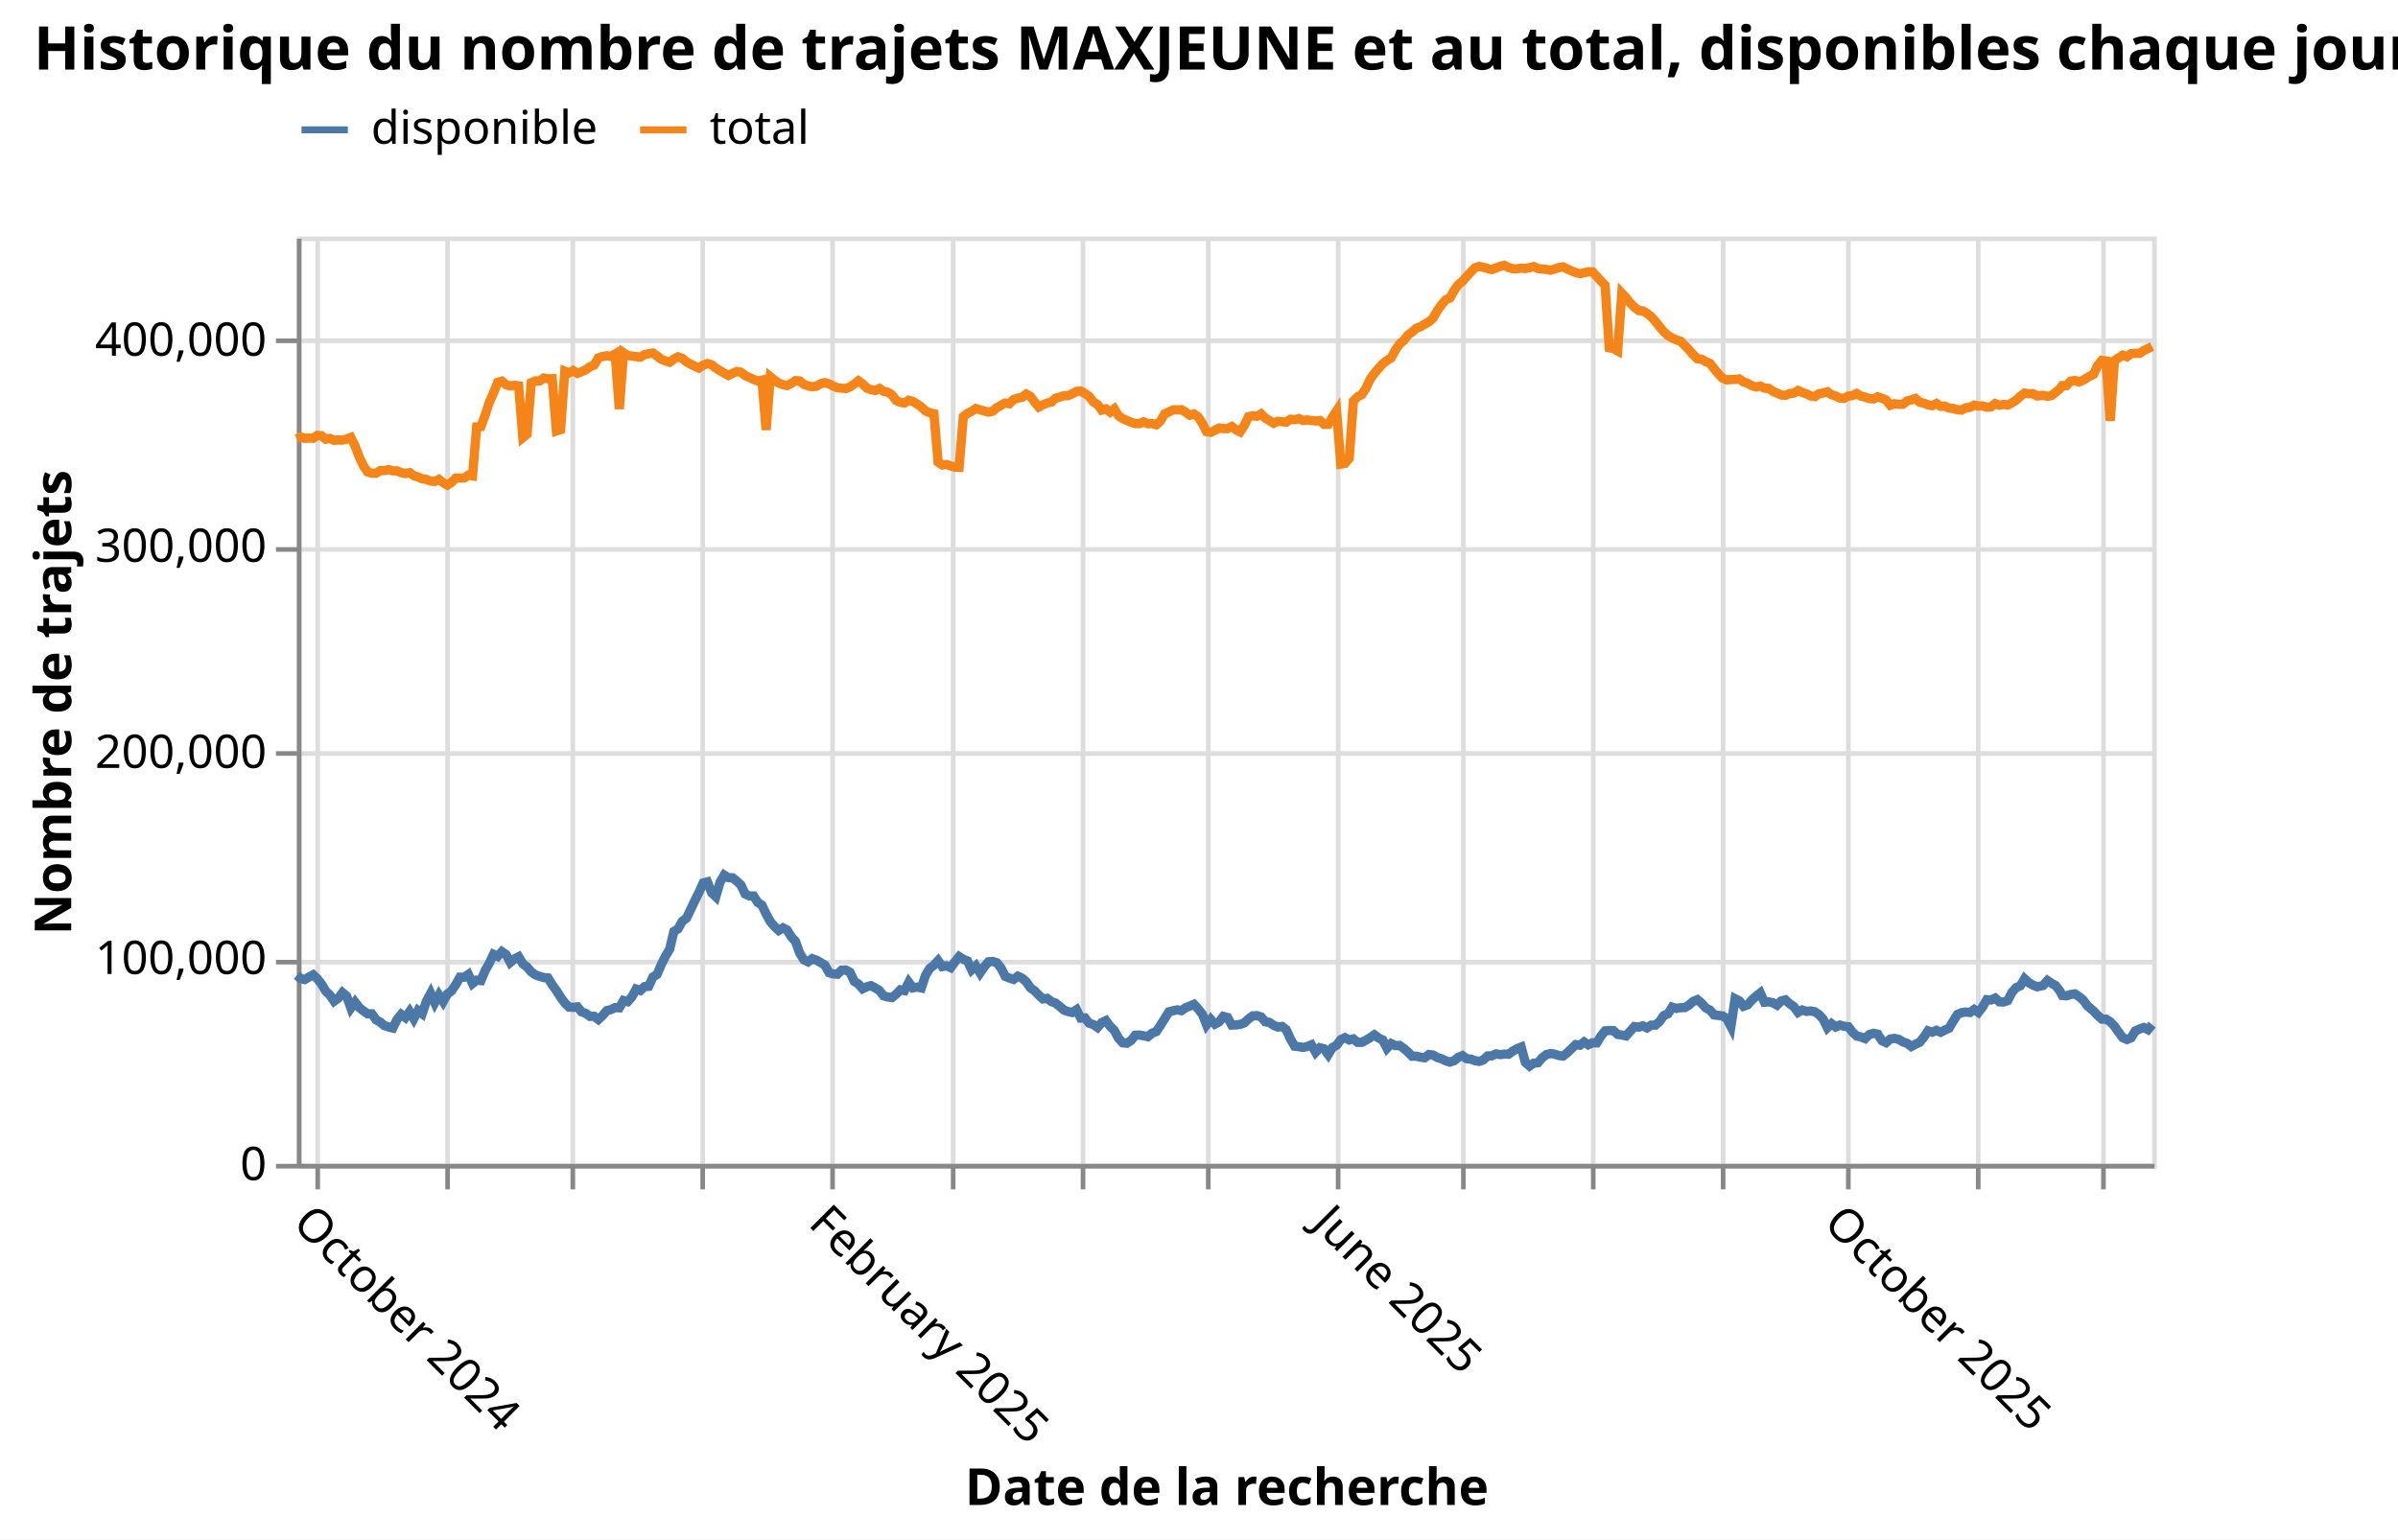
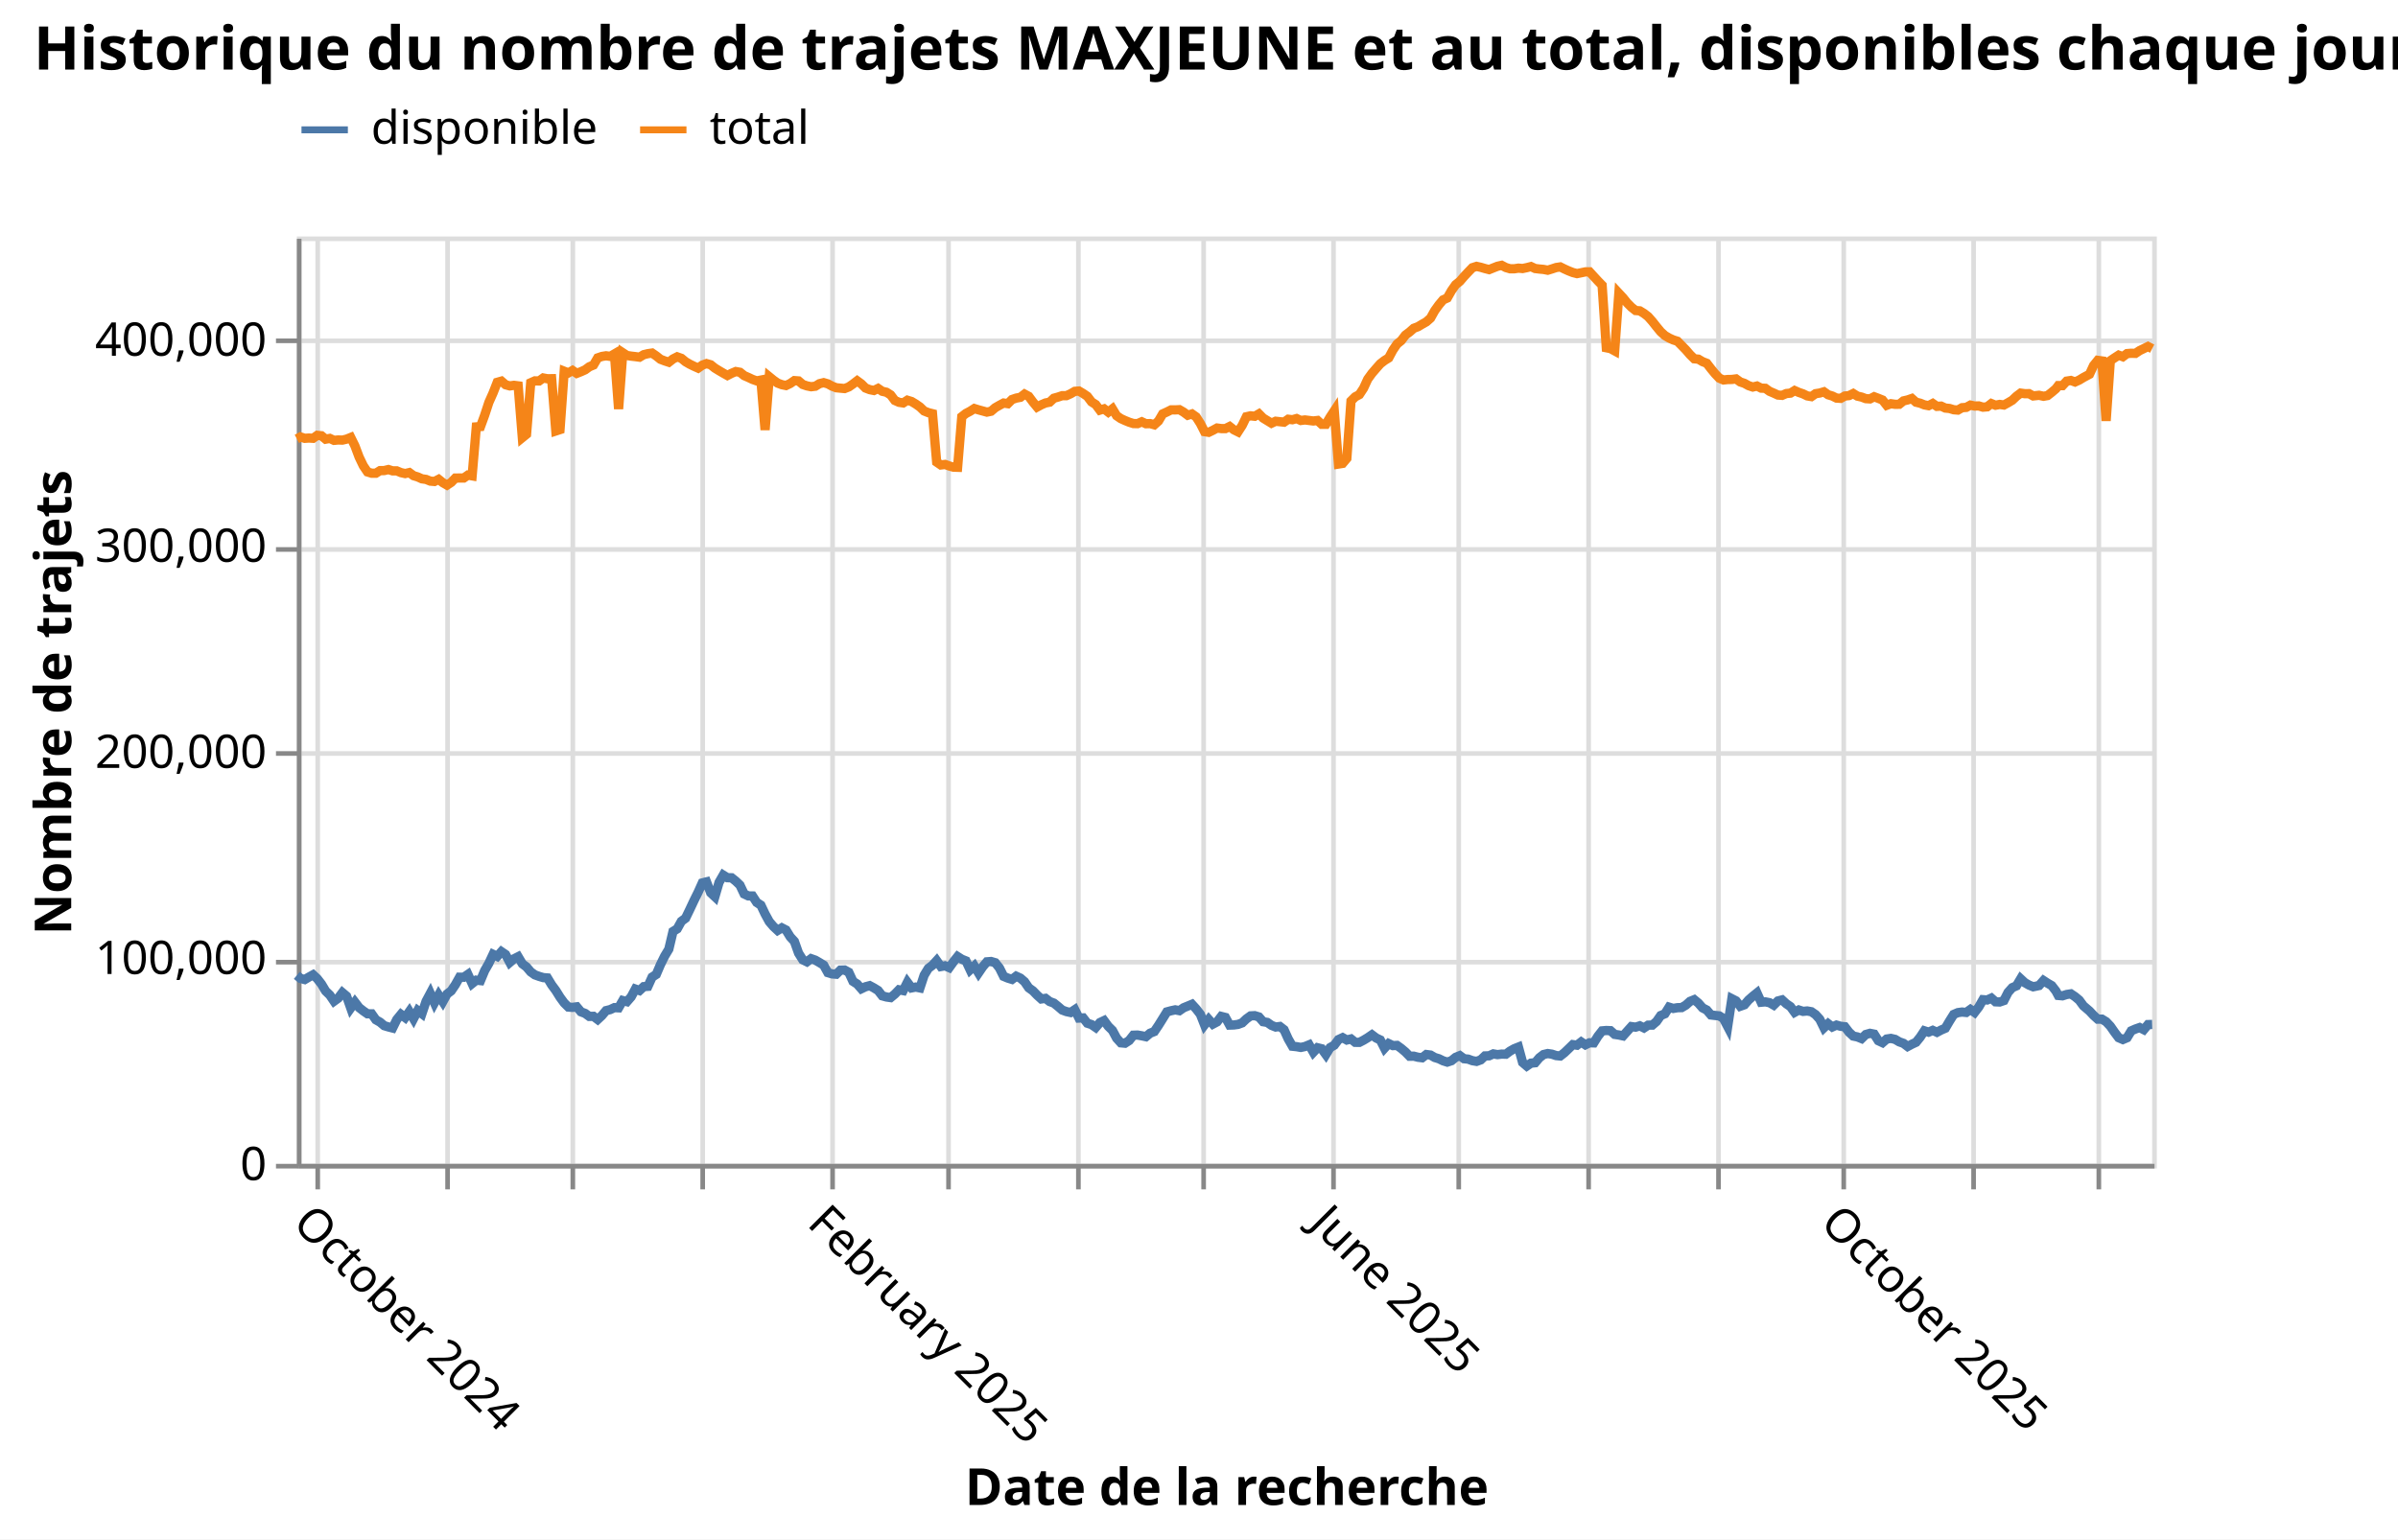
<svg xmlns="http://www.w3.org/2000/svg" version="1.1" class="marks" width="517" height="332" viewBox="0 0 517 332">
  <rect width="517" height="332" fill="white" />
  <g fill="none" stroke-miterlimit="10" transform="translate(64,51)">
    <g class="mark-group role-frame root" role="graphics-object" aria-roledescription="group mark container">
      <g transform="translate(0,0)">
        <path class="background" aria-hidden="true" d="M0.5,0.5h400v200h-400Z" stroke="#ddd" />
        <g>
          <g class="mark-group role-axis" aria-hidden="true">
            <g transform="translate(0.5,200.5)">
              <path class="background" aria-hidden="true" d="M0,0h0v0h0Z" pointer-events="none" />
              <g>
                <g class="mark-rule role-axis-grid" pointer-events="none">
                  <line transform="translate(4,-200)" x2="0" y2="200" stroke="#ddd" stroke-width="1" opacity="1" />
                  <line transform="translate(32,-200)" x2="0" y2="200" stroke="#ddd" stroke-width="1" opacity="1" />
                  <line transform="translate(59,-200)" x2="0" y2="200" stroke="#ddd" stroke-width="1" opacity="1" />
                  <line transform="translate(87,-200)" x2="0" y2="200" stroke="#ddd" stroke-width="1" opacity="1" />
                  <line transform="translate(115,-200)" x2="0" y2="200" stroke="#ddd" stroke-width="1" opacity="1" />
-                   <line transform="translate(141,-200)" x2="0" y2="200" stroke="#ddd" stroke-width="1" opacity="1" />
-                   <line transform="translate(169,-200)" x2="0" y2="200" stroke="#ddd" stroke-width="1" opacity="1" />
-                   <line transform="translate(196,-200)" x2="0" y2="200" stroke="#ddd" stroke-width="1" opacity="1" />
-                   <line transform="translate(224,-200)" x2="0" y2="200" stroke="#ddd" stroke-width="1" opacity="1" />
-                   <line transform="translate(251,-200)" x2="0" y2="200" stroke="#ddd" stroke-width="1" opacity="1" />
-                   <line transform="translate(279,-200)" x2="0" y2="200" stroke="#ddd" stroke-width="1" opacity="1" />
-                   <line transform="translate(307,-200)" x2="0" y2="200" stroke="#ddd" stroke-width="1" opacity="1" />
-                   <line transform="translate(334,-200)" x2="0" y2="200" stroke="#ddd" stroke-width="1" opacity="1" />
-                   <line transform="translate(362,-200)" x2="0" y2="200" stroke="#ddd" stroke-width="1" opacity="1" />
-                   <line transform="translate(389,-200)" x2="0" y2="200" stroke="#ddd" stroke-width="1" opacity="1" />
+                   <line transform="translate(140,-200)" x2="0" y2="200" stroke="#ddd" stroke-width="1" opacity="1" />
+                   <line transform="translate(168,-200)" x2="0" y2="200" stroke="#ddd" stroke-width="1" opacity="1" />
+                   <line transform="translate(195,-200)" x2="0" y2="200" stroke="#ddd" stroke-width="1" opacity="1" />
+                   <line transform="translate(223,-200)" x2="0" y2="200" stroke="#ddd" stroke-width="1" opacity="1" />
+                   <line transform="translate(250,-200)" x2="0" y2="200" stroke="#ddd" stroke-width="1" opacity="1" />
+                   <line transform="translate(278,-200)" x2="0" y2="200" stroke="#ddd" stroke-width="1" opacity="1" />
+                   <line transform="translate(306,-200)" x2="0" y2="200" stroke="#ddd" stroke-width="1" opacity="1" />
+                   <line transform="translate(333,-200)" x2="0" y2="200" stroke="#ddd" stroke-width="1" opacity="1" />
+                   <line transform="translate(361,-200)" x2="0" y2="200" stroke="#ddd" stroke-width="1" opacity="1" />
+                   <line transform="translate(388,-200)" x2="0" y2="200" stroke="#ddd" stroke-width="1" opacity="1" />
                </g>
              </g>
              <path class="foreground" aria-hidden="true" d="" pointer-events="none" display="none" />
            </g>
          </g>
          <g class="mark-group role-axis" aria-hidden="true">
            <g transform="translate(0.5,0.5)">
              <path class="background" aria-hidden="true" d="M0,0h0v0h0Z" pointer-events="none" />
              <g>
                <g class="mark-rule role-axis-grid" pointer-events="none">
                  <line transform="translate(0,200)" x2="400" y2="0" stroke="#ddd" stroke-width="1" opacity="1" />
                  <line transform="translate(0,156)" x2="400" y2="0" stroke="#ddd" stroke-width="1" opacity="1" />
                  <line transform="translate(0,111)" x2="400" y2="0" stroke="#ddd" stroke-width="1" opacity="1" />
                  <line transform="translate(0,67)" x2="400" y2="0" stroke="#ddd" stroke-width="1" opacity="1" />
                  <line transform="translate(0,22)" x2="400" y2="0" stroke="#ddd" stroke-width="1" opacity="1" />
                </g>
              </g>
              <path class="foreground" aria-hidden="true" d="" pointer-events="none" display="none" />
            </g>
          </g>
          <g class="mark-group role-axis" role="graphics-symbol" aria-roledescription="axis" aria-label="X-axis titled 'Date de la recherche' for a time scale with values from September 2024 to December 2025">
            <g transform="translate(0.5,200.5)">
              <path class="background" aria-hidden="true" d="M0,0h0v0h0Z" pointer-events="none" />
              <g>
                <g class="mark-rule role-axis-tick" pointer-events="none">
                  <line transform="translate(4,0)" x2="0" y2="5" stroke="#888" stroke-width="1" opacity="1" />
                  <line transform="translate(32,0)" x2="0" y2="5" stroke="#888" stroke-width="1" opacity="1" />
                  <line transform="translate(59,0)" x2="0" y2="5" stroke="#888" stroke-width="1" opacity="1" />
                  <line transform="translate(87,0)" x2="0" y2="5" stroke="#888" stroke-width="1" opacity="1" />
                  <line transform="translate(115,0)" x2="0" y2="5" stroke="#888" stroke-width="1" opacity="1" />
-                   <line transform="translate(141,0)" x2="0" y2="5" stroke="#888" stroke-width="1" opacity="1" />
-                   <line transform="translate(169,0)" x2="0" y2="5" stroke="#888" stroke-width="1" opacity="1" />
-                   <line transform="translate(196,0)" x2="0" y2="5" stroke="#888" stroke-width="1" opacity="1" />
-                   <line transform="translate(224,0)" x2="0" y2="5" stroke="#888" stroke-width="1" opacity="1" />
-                   <line transform="translate(251,0)" x2="0" y2="5" stroke="#888" stroke-width="1" opacity="1" />
-                   <line transform="translate(279,0)" x2="0" y2="5" stroke="#888" stroke-width="1" opacity="1" />
-                   <line transform="translate(307,0)" x2="0" y2="5" stroke="#888" stroke-width="1" opacity="1" />
-                   <line transform="translate(334,0)" x2="0" y2="5" stroke="#888" stroke-width="1" opacity="1" />
-                   <line transform="translate(362,0)" x2="0" y2="5" stroke="#888" stroke-width="1" opacity="1" />
-                   <line transform="translate(389,0)" x2="0" y2="5" stroke="#888" stroke-width="1" opacity="1" />
+                   <line transform="translate(140,0)" x2="0" y2="5" stroke="#888" stroke-width="1" opacity="1" />
+                   <line transform="translate(168,0)" x2="0" y2="5" stroke="#888" stroke-width="1" opacity="1" />
+                   <line transform="translate(195,0)" x2="0" y2="5" stroke="#888" stroke-width="1" opacity="1" />
+                   <line transform="translate(223,0)" x2="0" y2="5" stroke="#888" stroke-width="1" opacity="1" />
+                   <line transform="translate(250,0)" x2="0" y2="5" stroke="#888" stroke-width="1" opacity="1" />
+                   <line transform="translate(278,0)" x2="0" y2="5" stroke="#888" stroke-width="1" opacity="1" />
+                   <line transform="translate(306,0)" x2="0" y2="5" stroke="#888" stroke-width="1" opacity="1" />
+                   <line transform="translate(333,0)" x2="0" y2="5" stroke="#888" stroke-width="1" opacity="1" />
+                   <line transform="translate(361,0)" x2="0" y2="5" stroke="#888" stroke-width="1" opacity="1" />
+                   <line transform="translate(388,0)" x2="0" y2="5" stroke="#888" stroke-width="1" opacity="1" />
                </g>
                <g class="mark-text role-axis-label" pointer-events="none">
-                   <text text-anchor="start" transform="translate(3.950018,7) rotate(45) translate(0,8)" font-family="sans-serif" font-size="10px" fill="#000" opacity="1">October 2024</text>
-                   <text text-anchor="start" transform="translate(31.98478,7) rotate(45) translate(0,8)" font-family="sans-serif" font-size="10px" fill="#000" opacity="0">November 2024</text>
-                   <text text-anchor="start" transform="translate(59.11519,7) rotate(45) translate(0,8)" font-family="sans-serif" font-size="10px" fill="#000" opacity="0">December 2024</text>
-                   <text text-anchor="start" transform="translate(87.14995,7) rotate(45) translate(0,8)" font-family="sans-serif" font-size="10px" fill="#000" opacity="0">January 2025</text>
-                   <text text-anchor="start" transform="translate(115.1847,7) rotate(45) translate(0,8)" font-family="sans-serif" font-size="10px" fill="#000" opacity="1">February 2025</text>
-                   <text text-anchor="start" transform="translate(140.5064,7) rotate(45) translate(0,8)" font-family="sans-serif" font-size="10px" fill="#000" opacity="0">March 2025</text>
-                   <text text-anchor="start" transform="translate(168.5412,7) rotate(45) translate(0,8)" font-family="sans-serif" font-size="10px" fill="#000" opacity="0">April 2025</text>
-                   <text text-anchor="start" transform="translate(195.6716,7) rotate(45) translate(0,8)" font-family="sans-serif" font-size="10px" fill="#000" opacity="0">May 2025</text>
-                   <text text-anchor="start" transform="translate(223.7064,7) rotate(45) translate(0,8)" font-family="sans-serif" font-size="10px" fill="#000" opacity="1">June 2025</text>
-                   <text text-anchor="start" transform="translate(250.8368,7) rotate(45) translate(0,8)" font-family="sans-serif" font-size="10px" fill="#000" opacity="0">July 2025</text>
-                   <text text-anchor="start" transform="translate(278.8715,7) rotate(45) translate(0,8)" font-family="sans-serif" font-size="10px" fill="#000" opacity="0">August 2025</text>
-                   <text text-anchor="start" transform="translate(306.9063,7) rotate(45) translate(0,8)" font-family="sans-serif" font-size="10px" fill="#000" opacity="0">September 2025</text>
-                   <text text-anchor="start" transform="translate(334.0367,7) rotate(45) translate(0,8)" font-family="sans-serif" font-size="10px" fill="#000" opacity="1">October 2025</text>
-                   <text text-anchor="start" transform="translate(362.0714,7) rotate(45) translate(0,8)" font-family="sans-serif" font-size="10px" fill="#000" opacity="0">November 2025</text>
-                   <text text-anchor="start" transform="translate(389.2019,7) rotate(45) translate(0,8)" font-family="sans-serif" font-size="10px" fill="#000" opacity="0">December 2025</text>
+                   <text text-anchor="start" transform="translate(3.941118,7) rotate(45) translate(0,8)" font-family="sans-serif" font-size="10px" fill="#000" opacity="1">October 2024</text>
+                   <text text-anchor="start" transform="translate(31.91271,7) rotate(45) translate(0,8)" font-family="sans-serif" font-size="10px" fill="#000" opacity="0">November 2024</text>
+                   <text text-anchor="start" transform="translate(58.98199,7) rotate(45) translate(0,8)" font-family="sans-serif" font-size="10px" fill="#000" opacity="0">December 2024</text>
+                   <text text-anchor="start" transform="translate(86.95358,7) rotate(45) translate(0,8)" font-family="sans-serif" font-size="10px" fill="#000" opacity="0">January 2025</text>
+                   <text text-anchor="start" transform="translate(114.9252,7) rotate(45) translate(0,8)" font-family="sans-serif" font-size="10px" fill="#000" opacity="1">February 2025</text>
+                   <text text-anchor="start" transform="translate(140.1898,7) rotate(45) translate(0,8)" font-family="sans-serif" font-size="10px" fill="#000" opacity="0">March 2025</text>
+                   <text text-anchor="start" transform="translate(168.1614,7) rotate(45) translate(0,8)" font-family="sans-serif" font-size="10px" fill="#000" opacity="0">April 2025</text>
+                   <text text-anchor="start" transform="translate(195.2307,7) rotate(45) translate(0,8)" font-family="sans-serif" font-size="10px" fill="#000" opacity="0">May 2025</text>
+                   <text text-anchor="start" transform="translate(223.2023,7) rotate(45) translate(0,8)" font-family="sans-serif" font-size="10px" fill="#000" opacity="1">June 2025</text>
+                   <text text-anchor="start" transform="translate(250.2716,7) rotate(45) translate(0,8)" font-family="sans-serif" font-size="10px" fill="#000" opacity="0">July 2025</text>
+                   <text text-anchor="start" transform="translate(278.2432,7) rotate(45) translate(0,8)" font-family="sans-serif" font-size="10px" fill="#000" opacity="0">August 2025</text>
+                   <text text-anchor="start" transform="translate(306.2147,7) rotate(45) translate(0,8)" font-family="sans-serif" font-size="10px" fill="#000" opacity="0">September 2025</text>
+                   <text text-anchor="start" transform="translate(333.284,7) rotate(45) translate(0,8)" font-family="sans-serif" font-size="10px" fill="#000" opacity="1">October 2025</text>
+                   <text text-anchor="start" transform="translate(361.2556,7) rotate(45) translate(0,8)" font-family="sans-serif" font-size="10px" fill="#000" opacity="0">November 2025</text>
+                   <text text-anchor="start" transform="translate(388.3249,7) rotate(45) translate(0,8)" font-family="sans-serif" font-size="10px" fill="#000" opacity="0">December 2025</text>
                </g>
                <g class="mark-rule role-axis-domain" pointer-events="none">
                  <line transform="translate(0,0)" x2="400" y2="0" stroke="#888" stroke-width="1" opacity="1" />
                </g>
                <g class="mark-text role-axis-title" pointer-events="none">
                  <text text-anchor="middle" transform="translate(200,73.06063)" font-family="sans-serif" font-size="11px" font-weight="bold" fill="#000" opacity="1">Date de la recherche</text>
                </g>
              </g>
              <path class="foreground" aria-hidden="true" d="" pointer-events="none" display="none" />
            </g>
          </g>
          <g class="mark-group role-axis" role="graphics-symbol" aria-roledescription="axis" aria-label="Y-axis titled 'Nombre de trajets' for a linear scale with values from 0 to 450,000">
            <g transform="translate(0.5,0.5)">
              <path class="background" aria-hidden="true" d="M0,0h0v0h0Z" pointer-events="none" />
              <g>
                <g class="mark-rule role-axis-tick" pointer-events="none">
                  <line transform="translate(0,200)" x2="-5" y2="0" stroke="#888" stroke-width="1" opacity="1" />
                  <line transform="translate(0,156)" x2="-5" y2="0" stroke="#888" stroke-width="1" opacity="1" />
                  <line transform="translate(0,111)" x2="-5" y2="0" stroke="#888" stroke-width="1" opacity="1" />
                  <line transform="translate(0,67)" x2="-5" y2="0" stroke="#888" stroke-width="1" opacity="1" />
                  <line transform="translate(0,22)" x2="-5" y2="0" stroke="#888" stroke-width="1" opacity="1" />
                </g>
                <g class="mark-text role-axis-label" pointer-events="none">
                  <text text-anchor="end" transform="translate(-7,203)" font-family="sans-serif" font-size="10px" fill="#000" opacity="1">0</text>
                  <text text-anchor="end" transform="translate(-7,158.5556)" font-family="sans-serif" font-size="10px" fill="#000" opacity="1">100,000</text>
                  <text text-anchor="end" transform="translate(-7,114.1111)" font-family="sans-serif" font-size="10px" fill="#000" opacity="1">200,000</text>
                  <text text-anchor="end" transform="translate(-7,69.66667)" font-family="sans-serif" font-size="10px" fill="#000" opacity="1">300,000</text>
                  <text text-anchor="end" transform="translate(-7,25.22222)" font-family="sans-serif" font-size="10px" fill="#000" opacity="1">400,000</text>
                </g>
                <g class="mark-rule role-axis-domain" pointer-events="none">
                  <line transform="translate(0,200)" x2="0" y2="-200" stroke="#888" stroke-width="1" opacity="1" />
                </g>
                <g class="mark-text role-axis-title" pointer-events="none">
                  <text text-anchor="middle" transform="translate(-47.14746,100) rotate(-90) translate(0,-2)" font-family="sans-serif" font-size="11px" font-weight="bold" fill="#000" opacity="1">Nombre de trajets</text>
                </g>
              </g>
              <path class="foreground" aria-hidden="true" d="" pointer-events="none" display="none" />
            </g>
          </g>
          <g class="mark-group role-scope pathgroup" role="graphics-object" aria-roledescription="group mark container">
            <g transform="translate(0,0)">
              <path class="background" aria-hidden="true" d="M0,0h400v200h-400Z" />
              <g>
                <g class="mark-line role-mark marks" role="graphics-object" aria-roledescription="line mark container">
-                   <path aria-label="Date de la recherche: September 2024; Nombre de trajets: 91488; variable: disponible" role="graphics-symbol" aria-roledescription="line mark" d="M0,159.339L0.795,160.009L1.699,160.25L2.603,159.721L3.508,159.224L4.412,160.066L5.317,161.226L6.221,162.729L7.125,163.599L8.03,164.927L8.934,164.272L9.838,163.069L10.743,163.83L11.647,166.394L12.551,165.123L13.456,166.305L14.36,167.015L15.264,167.638L16.169,167.648L17.073,168.931L17.977,169.444L18.882,170.203L19.786,170.474L20.69,170.704L21.595,168.872L22.499,167.766L23.403,168.451L24.308,167.16L25.212,168.696L26.116,166.936L27.021,167.617L27.925,164.943L28.836,163.236L29.734,165.275L30.639,163.601L31.543,165.017L32.447,163.38L33.352,162.688L34.256,161.357L35.16,159.746L36.064,159.755L36.97,159.142L37.873,161.116L38.777,160.392L39.682,160.483L40.586,158.316L41.49,156.748L42.397,154.82L43.299,155.253L44.203,154.239L45.108,154.859L46.015,156.557L46.917,155.787L47.822,155.331L48.725,156.853L49.629,157.538L50.534,158.599L51.438,159.242L52.343,159.566L53.247,159.835L54.151,159.906L55.056,161.397L55.96,162.616L56.864,164.062L57.769,165.294L58.673,166.184L59.577,166.252L60.482,166.133L61.386,167.211L62.291,167.551L63.195,168.202L64.099,168.182L65.004,168.864L65.908,168.023L66.812,166.956L67.716,166.728L68.621,166.308L69.525,166.35L70.429,164.781L71.334,165.02L72.238,163.984L73.142,162.302L74.047,162.622L74.951,161.783L75.855,161.712L76.76,159.731L77.664,159.145L78.568,157.033L79.473,155.203L80.377,153.702L81.282,149.882L82.186,149.315L83.09,147.688L83.995,147.022L84.899,145.158L85.803,143.235L86.708,141.419L87.612,139.417L88.516,139.184L89.421,141.537L90.325,142.381L91.229,139.298L92.134,137.729L93.038,138.287L93.942,138.306L94.847,139.025L95.752,139.891L96.656,141.793L97.56,142.216L98.464,142.23L99.369,143.622L100.273,144.212L101.177,146.113L102.081,147.762L102.986,148.816L103.89,149.653L104.795,149.103L105.699,149.572L106.603,151.036L107.508,152.019L108.412,154.556L109.316,155.987L110.221,156.427L111.125,155.749L112.029,156.068L112.934,156.588L113.838,157.142L114.742,158.761L115.647,159.033L116.551,159.104L117.456,158.219L118.36,158.195L119.264,158.685L120.168,160.639L121.073,161.217L121.977,162.238L122.882,161.805L123.786,161.569L124.69,162.052L125.595,162.612L126.499,163.765L127.403,164.016L128.308,164.144L129.212,163.397L130.116,162.463L131.021,162.635L131.925,160.836L132.829,162.052L133.734,161.876L134.638,162.061L135.542,159.33L136.447,157.85L137.351,157.162L138.255,156.173L139.16,157.449L140.064,157.287L140.968,157.682L141.873,156.434L142.777,155.299L143.681,155.873L144.586,156.232L145.49,158.153L146.395,157.316L147.299,158.821L148.203,157.497L149.108,156.43L150.012,156.36L150.916,156.624L151.821,157.757L152.725,159.565L153.629,159.94L154.534,160.216L155.438,159.533L156.342,159.946L157.247,160.72L158.151,162.035L159.055,162.685L159.96,163.619L160.864,164.437L161.768,164.308L162.673,164.997L163.577,165.332L164.481,166.06L165.386,166.832L166.29,167.163L167.195,167.356L168.099,166.756L169.003,168.562L169.908,168.524L170.812,169.668L171.716,169.96L172.621,170.583L173.525,169.531L174.429,169.106L175.334,170.336L176.238,171.222L177.142,172.901L178.047,173.898L178.951,173.981L179.855,173.399L180.76,172.256L181.664,172.224L182.568,172.383L183.473,172.577L184.377,171.82L185.281,171.468L186.186,170.136L187.09,168.69L187.994,167.228L188.899,166.981L189.803,166.786L190.708,166.962L191.612,166.335L192.516,165.966L193.421,165.59L194.325,166.577L195.229,167.733L196.134,170.02L197.038,168.846L197.942,169.858L198.847,169.379L199.751,168.202L200.655,168.43L201.56,170.075L202.464,170.046L203.368,169.925L204.273,169.592L205.177,168.736L206.081,168.091L206.986,168.04L207.89,168.317L208.794,169.349L209.699,169.497L210.603,170.13L211.507,170.491L212.412,170.374L213.316,171.072L214.221,173.061L215.125,174.635L216.029,174.731L216.933,174.89L217.838,174.699L218.742,174.329L219.647,175.925L220.551,174.959L221.455,175.182L222.36,176.424L223.264,174.932L224.168,174.408L225.073,173.2L225.977,172.78L226.881,173.29L227.786,173.061L228.69,173.79L229.595,173.8L230.499,173.333L231.403,172.788L232.308,172.172L233.212,172.853L234.116,173.283L235.021,175.056L235.925,174.065L236.83,174.497L237.734,174.456L238.638,175.107L239.542,175.869L240.447,176.792L241.351,176.778L242.255,177.009L243.16,177.119L244.064,176.421L244.968,176.539L245.873,177.062L246.777,177.335L247.681,177.774L248.586,178.057L249.49,177.759L250.395,177.03L251.299,176.662L252.203,177.327L253.108,177.417L254.012,177.748L254.916,177.901L255.821,177.574L256.725,176.725L257.629,176.693L258.534,176.283L259.438,176.441L260.342,176.327L261.247,176.355L262.151,175.682L263.055,175.172L263.96,174.815L264.864,178.13L265.768,178.902L266.673,178.285L267.577,178.194L268.481,177.128L269.386,176.427L270.29,176.211L271.194,176.344L272.099,176.647L273.004,176.738L273.907,176.03L274.812,175.164L275.716,174.287L276.62,174.413L277.525,173.714L278.429,174.324L279.333,173.887L280.238,173.912L281.142,172.471L282.047,171.321L282.951,171.24L283.856,171.28L284.76,172.08L285.664,172.211L286.568,172.403L287.473,171.398L288.377,170.396L289.282,170.518L290.187,170.236L291.09,170.683L291.994,170.087L292.899,170.074L293.803,169.3L294.708,168.013L295.612,167.635L296.516,166.205L297.421,166.481L298.325,166.323L299.229,166.3L300.134,165.771L301.038,164.96L301.952,164.593L302.847,165.332L303.751,166.362L304.655,166.83L305.56,167.888L306.464,167.998L307.368,168.088L308.273,168.656L309.177,170.384L310.081,164.386L310.986,164.849L311.89,166.016L312.794,165.694L313.699,164.655L314.603,163.862L315.507,163.137L316.412,165.146L317.316,165.064L318.22,165.244L319.125,165.762L320.029,164.872L320.933,164.64L321.838,165.472L322.742,166.088L323.647,167.32L324.551,166.82L325.455,167.115L326.36,167.029L327.264,167.192L328.168,167.811L329.073,168.811L329.977,170.644L330.881,169.776L331.786,170.481L332.69,170.076L333.594,170.333L334.499,170.433L335.403,171.609L336.307,172.44L337.212,172.626L338.116,172.988L339.02,172.106L339.925,171.847L340.829,172.026L341.734,173.442L342.638,173.866L343.542,173.078L344.447,172.944L345.351,173.152L346.255,173.688L347.16,174.006L348.064,174.688L348.968,174.205L349.873,173.786L350.777,172.674L351.681,171.307L352.586,171.597L353.49,171.21L354.394,171.624L355.299,171.142L356.203,170.751L357.107,169.213L358.013,167.775L358.916,167.387L359.82,167.261L360.725,167.35L361.629,166.703L362.533,167.341L363.438,166.164L364.342,164.592L365.246,164.66L366.151,164.254L367.055,165.054L367.96,165.095L368.864,164.783L369.768,163.01L370.673,162.001L371.577,161.608L372.481,160.09L373.386,160.927L374.291,161.446L375.194,161.809L376.462,161.546L377.423,160.467L378.297,161.036L379.199,161.558L380.102,162.723L380.62,163.683L381.525,163.763L382.429,163.474L383.333,163.335L384.238,163.94L385.142,164.694L386.046,165.922L387.36,167.04L388.242,167.981L389.147,168.795L390.052,168.795L390.955,169.349L391.861,170.304L392.764,171.598L393.669,172.795L394.573,173.184L395.477,172.799L396.382,171.315L397.288,170.919L398.195,170.603L399.096,171.061L400,169.964" stroke="#4c78a8" stroke-width="2" />
+                   <path aria-label="Date de la recherche: September 2024; Nombre de trajets: 91488; variable: disponible" role="graphics-symbol" aria-roledescription="line mark" d="M0,159.339L0.793,160.009L1.695,160.25L2.598,159.721L3.5,159.224L4.402,160.066L5.305,161.226L6.207,162.729L7.109,163.599L8.011,164.927L8.914,164.272L9.816,163.069L10.718,163.83L11.621,166.394L12.523,165.123L13.425,166.305L14.328,167.015L15.23,167.638L16.132,167.648L17.035,168.931L17.937,169.444L18.839,170.203L19.742,170.474L20.644,170.704L21.546,168.872L22.448,167.766L23.351,168.451L24.253,167.16L25.155,168.696L26.058,166.936L26.96,167.617L27.862,164.943L28.771,163.236L29.667,165.275L30.569,163.601L31.472,165.017L32.374,163.38L33.277,162.688L34.178,161.357L35.081,159.746L35.983,159.755L36.887,159.142L37.788,161.116L38.69,160.392L39.592,160.483L40.495,158.316L41.397,156.748L42.301,154.82L43.202,155.253L44.104,154.239L45.006,154.859L45.911,156.557L46.811,155.787L47.714,155.331L48.615,156.853L49.518,157.538L50.42,158.599L51.322,159.242L52.225,159.566L53.127,159.835L54.029,159.906L54.931,161.397L55.834,162.616L56.736,164.062L57.639,165.294L58.541,166.184L59.443,166.252L60.346,166.133L61.248,167.211L62.151,167.551L63.053,168.202L63.955,168.182L64.858,168.864L65.76,168.023L66.662,166.956L67.564,166.728L68.466,166.308L69.368,166.35L70.271,164.781L71.173,165.02L72.075,163.984L72.978,162.302L73.88,162.622L74.782,161.783L75.685,161.712L76.587,159.731L77.489,159.145L78.391,157.033L79.294,155.203L80.196,153.702L81.098,149.882L82.001,149.315L82.903,147.688L83.805,147.022L84.708,145.158L85.61,143.235L86.512,141.419L87.415,139.417L88.317,139.184L89.219,141.537L90.122,142.381L91.024,139.298L91.926,137.729L92.828,138.287L93.731,138.306L94.633,139.025L95.536,139.891L96.438,141.793L97.34,142.216L98.242,142.23L99.145,143.622L100.047,144.212L100.949,146.113L101.851,147.762L102.754,148.816L103.656,149.653L104.558,149.103L105.461,149.572L106.363,151.036L107.265,152.019L108.168,154.556L109.07,155.987L109.972,156.427L110.875,155.749L111.777,156.068L112.679,156.588L113.582,157.142L114.484,158.761L115.386,159.033L116.288,159.104L117.191,158.219L118.093,158.195L118.995,158.685L119.898,160.639L120.8,161.217L121.702,162.238L122.605,161.805L123.507,161.569L124.409,162.052L125.312,162.612L126.214,163.765L127.116,164.016L128.018,164.144L128.921,163.397L129.823,162.463L130.725,162.635L131.628,160.836L132.53,162.052L133.432,161.876L134.335,162.061L135.237,159.33L136.139,157.85L137.042,157.162L137.944,156.173L138.846,157.449L139.749,157.287L140.651,157.682L141.553,156.434L142.456,155.299L143.358,155.873L144.26,156.232L145.162,158.153L146.065,157.316L146.967,158.821L147.869,157.497L148.772,156.43L149.674,156.36L150.576,156.624L151.479,157.757L152.381,159.565L153.283,159.94L154.185,160.216L155.088,159.533L155.99,159.946L156.892,160.72L157.795,162.035L158.697,162.685L159.599,163.619L160.502,164.437L161.404,164.308L162.306,164.997L163.209,165.332L164.111,166.06L165.013,166.832L165.915,167.163L166.818,167.356L167.72,166.756L168.622,168.562L169.525,168.524L170.427,169.668L171.329,169.96L172.232,170.583L173.134,169.531L174.036,169.106L174.939,170.336L175.841,171.222L176.743,172.901L177.646,173.898L178.548,173.981L179.45,173.399L180.352,172.256L181.255,172.224L182.157,172.383L183.059,172.577L183.962,171.82L184.864,171.468L185.766,170.136L186.669,168.69L187.571,167.228L188.473,166.981L189.375,166.786L190.278,166.962L191.18,166.335L192.082,165.966L192.985,165.59L193.887,166.577L194.789,167.733L195.692,170.02L196.594,168.846L197.496,169.858L198.399,169.379L199.301,168.202L200.203,168.43L201.106,170.075L202.008,170.046L202.91,169.925L203.812,169.592L204.715,168.736L205.617,168.091L206.519,168.04L207.422,168.317L208.324,169.349L209.226,169.497L210.129,170.13L211.031,170.491L211.933,170.374L212.835,171.072L213.738,173.061L214.64,174.635L215.542,174.731L216.445,174.89L217.347,174.699L218.249,174.329L219.152,175.925L220.054,174.959L220.956,175.182L221.859,176.424L222.761,174.932L223.663,174.408L224.566,173.2L225.468,172.78L226.37,173.29L227.273,173.061L228.175,173.79L229.077,173.8L229.98,173.333L230.882,172.788L231.784,172.172L232.687,172.853L233.589,173.283L234.491,175.056L235.394,174.065L236.296,174.497L237.198,174.456L238.101,175.107L239.002,175.869L239.905,176.792L240.807,176.778L241.709,177.009L242.612,177.119L243.514,176.421L244.416,176.539L245.319,177.062L246.221,177.335L247.123,177.774L248.026,178.057L248.928,177.759L249.83,177.03L250.733,176.662L251.635,177.327L252.537,177.417L253.44,177.748L254.342,177.901L255.244,177.574L256.146,176.725L257.049,176.693L257.951,176.283L258.853,176.441L259.756,176.327L260.658,176.355L261.56,175.682L262.463,175.172L263.365,174.815L264.267,178.13L265.169,178.902L266.072,178.285L266.974,178.194L267.876,177.128L268.779,176.427L269.681,176.211L270.583,176.344L271.486,176.647L272.388,176.738L273.29,176.03L274.193,175.164L275.095,174.287L275.997,174.413L276.9,173.714L277.802,174.324L278.704,173.887L279.606,173.912L280.509,172.471L281.411,171.321L282.313,171.24L283.216,171.28L284.118,172.08L285.02,172.211L285.923,172.403L286.825,171.398L287.727,170.396L288.63,170.518L289.533,170.236L290.434,170.683L291.336,170.087L292.239,170.074L293.141,169.3L294.043,168.013L294.946,167.635L295.848,166.205L296.75,166.481L297.653,166.323L298.555,166.3L299.457,165.771L300.36,164.96L301.271,164.593L302.164,165.332L303.067,166.362L303.969,166.83L304.871,167.888L305.773,167.998L306.676,168.088L307.578,168.656L308.48,170.384L309.383,164.386L310.285,164.849L311.187,166.016L312.09,165.694L312.992,164.655L313.894,163.862L314.797,163.137L315.699,165.146L316.601,165.064L317.503,165.244L318.406,165.762L319.308,164.872L320.21,164.64L321.113,165.472L322.015,166.088L322.918,167.32L323.82,166.82L324.722,167.115L325.624,167.029L326.527,167.192L327.429,167.811L328.331,168.811L329.233,170.644L330.136,169.776L331.038,170.481L331.94,170.076L332.843,170.333L333.745,170.433L334.647,171.609L335.55,172.44L336.452,172.626L337.354,172.988L338.257,172.106L339.159,171.847L340.061,172.026L340.964,173.442L341.866,173.866L342.768,173.078L343.67,172.944L344.573,173.152L345.475,173.688L346.377,174.006L347.28,174.688L348.182,174.205L349.084,173.786L349.987,172.674L350.889,171.307L351.791,171.597L352.693,171.21L353.596,171.624L354.498,171.142L355.4,170.751L356.303,169.213L357.206,167.775L358.107,167.387L359.01,167.261L359.912,167.35L360.814,166.703L361.717,167.341L362.619,166.164L363.521,164.592L364.423,164.66L365.326,164.254L366.228,165.054L367.13,165.095L368.033,164.783L368.935,163.01L369.837,162.001L370.74,161.608L371.642,160.09L372.544,160.927L373.447,161.446L374.349,161.809L375.614,161.546L376.573,160.467L377.445,161.036L378.344,161.558L379.246,162.723L379.763,163.683L380.665,163.763L381.567,163.474L382.47,163.335L383.372,163.94L384.274,164.694L385.177,165.922L386.487,167.04L387.367,167.981L388.27,168.795L389.173,168.795L390.074,169.349L390.978,170.304L391.879,171.598L392.782,172.795L393.684,173.184L394.586,172.799L395.489,171.315L396.393,170.919L397.298,170.603L398.196,171.061L399.099,169.964L400,169.938" stroke="#4c78a8" stroke-width="2" />
                </g>
              </g>
              <path class="foreground" aria-hidden="true" d="" display="none" />
            </g>
            <g transform="translate(0,0)">
              <path class="background" aria-hidden="true" d="M0,0h400v200h-400Z" />
              <g>
                <g class="mark-line role-mark marks" role="graphics-object" aria-roledescription="line mark container">
-                   <path aria-label="Date de la recherche: September 2024; Nombre de trajets: 351801; variable: total" role="graphics-symbol" aria-roledescription="line mark" d="M0,43.644L0.795,43.23L1.699,43.532L2.603,43.471L3.508,43.523L4.412,42.888L5.317,42.975L6.221,43.715L7.125,43.55L8.03,43.967L8.934,43.883L9.838,43.916L10.743,43.705L11.647,43.343L12.551,45.168L13.456,47.57L14.36,49.451L15.264,50.78L16.169,51.056L17.073,51.055L17.977,50.496L18.882,50.482L19.786,50.263L20.69,50.547L21.595,50.55L22.499,50.929L23.403,51.131L24.308,50.923L25.212,51.584L26.116,51.856L27.021,52.263L27.925,52.39L28.836,52.759L29.734,52.836L30.639,52.374L31.543,53.093L32.447,53.62L33.352,53.032L34.256,52.105L35.16,52.092L36.064,52.091L36.97,51.462L37.873,51.622L38.777,41.063L39.682,40.994L40.586,38.53L41.49,35.785L42.397,33.752L43.299,31.452L44.203,31.196L45.108,31.976L46.015,32.224L46.917,32.1L47.822,32.214L48.725,43.381L49.629,42.648L50.534,31.545L51.438,31.141L52.343,31.16L53.247,30.515L54.151,30.687L55.056,30.67L55.96,41.943L56.864,41.649L57.769,29.061L58.673,29.416L59.577,28.902L60.482,29.519L61.386,29.164L62.291,28.757L63.195,28.1L64.099,27.722L65.004,26.185L65.908,25.875L66.812,25.729L67.716,25.856L68.621,25.331L69.525,37.198L70.429,25.074L71.334,25.668L72.238,25.804L73.142,25.909L74.047,26.032L74.951,25.492L75.855,25.271L76.76,25.142L77.664,25.764L78.568,26.482L79.473,26.828L80.377,27.121L81.282,26.415L82.186,25.957L83.09,26.279L83.995,27.016L84.899,27.544L85.803,27.983L86.708,28.387L87.612,27.747L88.516,27.414L89.421,27.669L90.325,28.387L91.229,28.939L92.134,29.468L93.038,29.973L93.942,29.508L94.847,29.126L95.752,29.288L96.656,30.003L97.56,30.398L98.464,30.824L99.369,31.144L100.273,30.97L101.177,41.714L102.081,30.252L102.986,30.988L103.89,31.619L104.795,31.958L105.699,32.143L106.603,31.707L107.508,31.087L108.412,31.152L109.316,31.917L110.221,32.222L111.125,32.403L112.029,32.294L112.934,31.743L113.838,31.524L114.742,31.784L115.647,32.277L116.551,32.624L117.456,32.712L118.36,32.796L119.264,32.445L120.168,31.822L121.073,31.126L121.977,31.789L122.882,32.685L123.786,33.031L124.69,33.212L125.595,32.773L126.499,33.388L127.403,33.592L128.308,34.164L129.212,35.362L130.116,35.763L131.021,35.899L131.925,35.315L132.829,35.592L133.734,36.133L134.638,36.764L135.542,37.632L136.447,37.992L137.351,38.217L138.255,48.657L139.16,49.276L140.064,49.164L140.968,49.493L141.873,49.746L142.777,49.778L143.681,38.859L144.586,38.161L145.49,37.686L146.395,37.108L147.299,37.387L148.203,37.632L149.108,37.878L150.012,37.688L150.916,36.921L151.821,36.403L152.725,35.921L153.629,36.056L154.534,35.163L155.438,34.855L156.342,34.686L157.247,33.996L158.151,34.483L159.055,35.695L159.96,36.783L160.864,36.296L161.768,35.908L162.673,35.731L163.577,34.88L164.481,34.631L165.386,34.328L166.29,34.329L167.195,33.922L168.099,33.396L169.003,33.329L169.908,33.858L170.812,34.476L171.716,35.666L172.621,36.248L173.525,37.45L174.429,37.177L175.334,37.877L176.238,37.17L177.142,38.661L178.047,39.278L178.951,39.69L179.855,40.057L180.76,40.341L181.664,40.363L182.568,39.966L183.473,40.384L184.377,40.357L185.281,40.606L186.186,39.799L187.09,38.261L187.994,37.851L188.899,37.399L189.803,37.4L190.708,37.352L191.612,37.876L192.516,38.551L193.421,38.273L194.325,38.913L195.229,40.323L196.134,42.092L197.038,42.238L197.942,41.801L198.847,41.309L199.751,41.427L200.655,41.43L201.56,40.981L202.464,41.689L203.368,42.137L204.273,40.74L205.177,38.877L206.081,38.676L206.986,38.774L207.89,38.256L208.794,39.166L209.699,39.717L210.603,40.268L211.507,39.847L212.412,39.945L213.316,40.043L214.221,39.415L215.125,39.523L216.029,39.268L216.933,39.68L217.838,39.566L218.742,39.679L219.647,39.789L220.551,39.682L221.455,40.502L222.36,40.502L223.264,38.96L224.168,37.599L225.073,49.079L225.977,48.936L226.881,47.866L227.786,35.477L228.69,34.581L229.595,34.1L230.499,32.722L231.403,30.764L232.308,29.522L233.212,28.472L234.116,27.45L235.021,26.752L235.925,26.195L236.83,24.508L237.734,23.186L238.638,22.453L239.542,21.27L240.447,20.594L241.351,19.795L242.255,19.459L243.16,18.917L244.064,18.407L244.968,17.611L245.873,15.996L246.777,14.744L247.681,13.67L248.586,13.268L249.49,11.688L250.395,10.401L251.299,9.68L252.203,8.634L253.108,7.666L254.012,6.733L254.916,6.447L255.821,6.648L256.725,6.913L257.629,7.142L258.534,6.778L259.438,6.423L260.342,6.221L261.247,6.697L262.151,6.961L263.055,6.967L263.96,6.828L264.864,6.909L265.768,6.72L266.673,6.489L267.577,6.91L268.481,7.019L269.386,7.102L270.29,7.276L271.194,7L272.099,6.7L273.004,6.562L273.907,7.013L274.812,7.419L275.716,7.774L276.62,8.004L277.525,7.824L278.429,7.632L279.333,7.624L280.238,8.608L281.142,9.588L282.047,10.514L282.951,23.998L283.856,24.18L284.76,24.671L285.664,12.251L286.568,13.22L287.473,14.339L288.377,15.249L289.282,15.966L290.187,16.04L291.09,16.588L291.994,17.289L292.899,18.311L293.803,19.453L294.708,20.548L295.612,21.367L296.516,21.895L297.421,22.307L298.325,22.592L299.229,23.508L300.134,24.434L301.038,25.478L301.952,26.376L302.847,26.459L303.751,26.994L304.655,27.342L305.56,28.512L306.464,29.606L307.368,30.551L308.273,30.946L309.177,30.848L310.081,30.833L310.986,30.717L311.89,31.369L312.794,31.672L313.699,32.168L314.603,32.468L315.507,32.252L316.412,32.707L317.316,32.744L318.22,33.391L319.125,33.776L320.029,34.194L320.933,34.264L321.838,33.874L322.742,33.784L323.647,33.23L324.551,33.629L325.455,33.935L326.36,34.376L327.264,34.532L328.168,33.903L329.073,33.763L329.977,33.499L330.881,34.137L331.786,34.408L332.69,34.85L333.594,34.911L334.499,34.408L335.403,34.312L336.307,33.871L337.212,34.43L338.116,34.635L339.02,34.972L339.925,35.029L340.829,34.567L341.734,34.906L342.638,35.273L343.542,36.404L344.447,36.064L345.351,36.193L346.255,36.184L347.16,35.46L348.064,35.25L348.968,34.94L349.873,35.736L350.777,35.958L351.681,36.317L352.586,36.487L353.49,36.016L354.394,36.638L355.299,36.584L356.203,37.003L357.107,37.092L358.013,37.367L358.916,37.441L359.82,36.927L360.725,36.857L361.629,36.367L362.533,36.565L363.438,36.544L364.342,36.812L365.246,36.737L366.151,36.034L367.055,36.394L367.96,36.221L368.864,36.347L369.768,35.854L370.673,35.315L371.577,34.461L372.481,33.782L373.386,33.904L374.291,33.897L375.194,34.39L376.462,34.251L377.423,34.461L378.297,34.308L379.199,33.611L380.102,32.839L380.62,32.159L381.525,32.164L382.429,31.195L383.333,31.053L384.238,31.379L385.142,30.967L386.046,30.417L387.36,29.717L388.242,27.828L389.147,26.715L390.052,26.84L390.955,39.755L391.861,26.792L392.764,26.18L393.669,25.597L394.573,25.931L395.477,25.256L396.382,25.185L397.288,25.21L398.195,24.61L399.096,24.176L400,23.729" stroke="#f58518" stroke-width="2" />
+                   <path aria-label="Date de la recherche: September 2024; Nombre de trajets: 351801; variable: total" role="graphics-symbol" aria-roledescription="line mark" d="M0,43.644L0.793,43.23L1.695,43.532L2.598,43.471L3.5,43.523L4.402,42.888L5.305,42.975L6.207,43.715L7.109,43.55L8.011,43.967L8.914,43.883L9.816,43.916L10.718,43.705L11.621,43.343L12.523,45.168L13.425,47.57L14.328,49.451L15.23,50.78L16.132,51.056L17.035,51.055L17.937,50.496L18.839,50.482L19.742,50.263L20.644,50.547L21.546,50.55L22.448,50.929L23.351,51.131L24.253,50.923L25.155,51.584L26.058,51.856L26.96,52.263L27.862,52.39L28.771,52.759L29.667,52.836L30.569,52.374L31.472,53.093L32.374,53.62L33.277,53.032L34.178,52.105L35.081,52.092L35.983,52.091L36.887,51.462L37.788,51.622L38.69,41.063L39.592,40.994L40.495,38.53L41.397,35.785L42.301,33.752L43.202,31.452L44.104,31.196L45.006,31.976L45.911,32.224L46.811,32.1L47.714,32.214L48.615,43.381L49.518,42.648L50.42,31.545L51.322,31.141L52.225,31.16L53.127,30.515L54.029,30.687L54.931,30.67L55.834,41.943L56.736,41.649L57.639,29.061L58.541,29.416L59.443,28.902L60.346,29.519L61.248,29.164L62.151,28.757L63.053,28.1L63.955,27.722L64.858,26.185L65.76,25.875L66.662,25.729L67.564,25.856L68.466,25.331L69.368,37.198L70.271,25.074L71.173,25.668L72.075,25.804L72.978,25.909L73.88,26.032L74.782,25.492L75.685,25.271L76.587,25.142L77.489,25.764L78.391,26.482L79.294,26.828L80.196,27.121L81.098,26.415L82.001,25.957L82.903,26.279L83.805,27.016L84.708,27.544L85.61,27.983L86.512,28.387L87.415,27.747L88.317,27.414L89.219,27.669L90.122,28.387L91.024,28.939L91.926,29.468L92.828,29.973L93.731,29.508L94.633,29.126L95.536,29.288L96.438,30.003L97.34,30.398L98.242,30.824L99.145,31.144L100.047,30.97L100.949,41.714L101.851,30.252L102.754,30.988L103.656,31.619L104.558,31.958L105.461,32.143L106.363,31.707L107.265,31.087L108.168,31.152L109.07,31.917L109.972,32.222L110.875,32.403L111.777,32.294L112.679,31.743L113.582,31.524L114.484,31.784L115.386,32.277L116.288,32.624L117.191,32.712L118.093,32.796L118.995,32.445L119.898,31.822L120.8,31.126L121.702,31.789L122.605,32.685L123.507,33.031L124.409,33.212L125.312,32.773L126.214,33.388L127.116,33.592L128.018,34.164L128.921,35.362L129.823,35.763L130.725,35.899L131.628,35.315L132.53,35.592L133.432,36.133L134.335,36.764L135.237,37.632L136.139,37.992L137.042,38.217L137.944,48.657L138.846,49.276L139.749,49.164L140.651,49.493L141.553,49.746L142.456,49.778L143.358,38.859L144.26,38.161L145.162,37.686L146.065,37.108L146.967,37.387L147.869,37.632L148.772,37.878L149.674,37.688L150.576,36.921L151.479,36.403L152.381,35.921L153.283,36.056L154.185,35.163L155.088,34.855L155.99,34.686L156.892,33.996L157.795,34.483L158.697,35.695L159.599,36.783L160.502,36.296L161.404,35.908L162.306,35.731L163.209,34.88L164.111,34.631L165.013,34.328L165.915,34.329L166.818,33.922L167.72,33.396L168.622,33.329L169.525,33.858L170.427,34.476L171.329,35.666L172.232,36.248L173.134,37.45L174.036,37.177L174.939,37.877L175.841,37.17L176.743,38.661L177.646,39.278L178.548,39.69L179.45,40.057L180.352,40.341L181.255,40.363L182.157,39.966L183.059,40.384L183.962,40.357L184.864,40.606L185.766,39.799L186.669,38.261L187.571,37.851L188.473,37.399L189.375,37.4L190.278,37.352L191.18,37.876L192.082,38.551L192.985,38.273L193.887,38.913L194.789,40.323L195.692,42.092L196.594,42.238L197.496,41.801L198.399,41.309L199.301,41.427L200.203,41.43L201.106,40.981L202.008,41.689L202.91,42.137L203.812,40.74L204.715,38.877L205.617,38.676L206.519,38.774L207.422,38.256L208.324,39.166L209.226,39.717L210.129,40.268L211.031,39.847L211.933,39.945L212.835,40.043L213.738,39.415L214.64,39.523L215.542,39.268L216.445,39.68L217.347,39.566L218.249,39.679L219.152,39.789L220.054,39.682L220.956,40.502L221.859,40.502L222.761,38.96L223.663,37.599L224.566,49.079L225.468,48.936L226.37,47.866L227.273,35.477L228.175,34.581L229.077,34.1L229.98,32.722L230.882,30.764L231.784,29.522L232.687,28.472L233.589,27.45L234.491,26.752L235.394,26.195L236.296,24.508L237.198,23.186L238.101,22.453L239.002,21.27L239.905,20.594L240.807,19.795L241.709,19.459L242.612,18.917L243.514,18.407L244.416,17.611L245.319,15.996L246.221,14.744L247.123,13.67L248.026,13.268L248.928,11.688L249.83,10.401L250.733,9.68L251.635,8.634L252.537,7.666L253.44,6.733L254.342,6.447L255.244,6.648L256.146,6.913L257.049,7.142L257.951,6.778L258.853,6.423L259.756,6.221L260.658,6.697L261.56,6.961L262.463,6.967L263.365,6.828L264.267,6.909L265.169,6.72L266.072,6.489L266.974,6.91L267.876,7.019L268.779,7.102L269.681,7.276L270.583,7L271.486,6.7L272.388,6.562L273.29,7.013L274.193,7.419L275.095,7.774L275.997,8.004L276.9,7.824L277.802,7.632L278.704,7.624L279.606,8.608L280.509,9.588L281.411,10.514L282.313,23.998L283.216,24.18L284.118,24.671L285.02,12.251L285.923,13.22L286.825,14.339L287.727,15.249L288.63,15.966L289.533,16.04L290.434,16.588L291.336,17.289L292.239,18.311L293.141,19.453L294.043,20.548L294.946,21.367L295.848,21.895L296.75,22.307L297.653,22.592L298.555,23.508L299.457,24.434L300.36,25.478L301.271,26.376L302.164,26.459L303.067,26.994L303.969,27.342L304.871,28.512L305.773,29.606L306.676,30.551L307.578,30.946L308.48,30.848L309.383,30.833L310.285,30.717L311.187,31.369L312.09,31.672L312.992,32.168L313.894,32.468L314.797,32.252L315.699,32.707L316.601,32.744L317.503,33.391L318.406,33.776L319.308,34.194L320.21,34.264L321.113,33.874L322.015,33.784L322.918,33.23L323.82,33.629L324.722,33.935L325.624,34.376L326.527,34.532L327.429,33.903L328.331,33.763L329.233,33.499L330.136,34.137L331.038,34.408L331.94,34.85L332.843,34.911L333.745,34.408L334.647,34.312L335.55,33.871L336.452,34.43L337.354,34.635L338.257,34.972L339.159,35.029L340.061,34.567L340.964,34.906L341.866,35.273L342.768,36.404L343.67,36.064L344.573,36.193L345.475,36.184L346.377,35.46L347.28,35.25L348.182,34.94L349.084,35.736L349.987,35.958L350.889,36.317L351.791,36.487L352.693,36.016L353.596,36.638L354.498,36.584L355.4,37.003L356.303,37.092L357.206,37.367L358.107,37.441L359.01,36.927L359.912,36.857L360.814,36.367L361.717,36.565L362.619,36.544L363.521,36.812L364.423,36.737L365.326,36.034L366.228,36.394L367.13,36.221L368.033,36.347L368.935,35.854L369.837,35.315L370.74,34.461L371.642,33.782L372.544,33.904L373.447,33.897L374.349,34.39L375.614,34.251L376.573,34.461L377.445,34.308L378.344,33.611L379.246,32.839L379.763,32.159L380.665,32.164L381.567,31.195L382.47,31.053L383.372,31.379L384.274,30.967L385.177,30.417L386.487,29.717L387.367,27.828L388.27,26.715L389.173,26.84L390.074,39.755L390.978,26.792L391.879,26.18L392.782,25.597L393.684,25.931L394.586,25.256L395.489,25.185L396.393,25.21L397.298,24.61L398.196,24.176L399.099,23.729L400,24.193" stroke="#f58518" stroke-width="2" />
                </g>
              </g>
              <path class="foreground" aria-hidden="true" d="" display="none" />
            </g>
          </g>
          <g class="mark-group role-legend" role="graphics-symbol" aria-roledescription="legend" aria-label="Symbol legend for stroke color with 2 values: disponible, total">
            <g transform="translate(0,-29)">
              <path class="background" aria-hidden="true" d="M0,0h108v11h-108Z" pointer-events="none" />
              <g>
                <g class="mark-group role-legend-entry">
                  <g transform="translate(0,0)">
                    <path class="background" aria-hidden="true" d="M0,0h0v0h0Z" pointer-events="none" />
                    <g>
                      <g class="mark-group role-scope" role="graphics-object" aria-roledescription="group mark container">
                        <g transform="translate(0,0)">
                          <path class="background" aria-hidden="true" d="M0,0h61.034v11h-61.034Z" pointer-events="none" opacity="1" />
                          <g>
                            <g class="mark-symbol role-legend-symbol" pointer-events="none">
                              <path transform="translate(6,6)" d="M-5,0L5,0" stroke="#4c78a8" stroke-width="1.5" opacity="1" />
                            </g>
                            <g class="mark-text role-legend-label" pointer-events="none">
                              <text text-anchor="start" transform="translate(16,9)" font-family="sans-serif" font-size="10px" fill="#000" opacity="1">disponible</text>
                            </g>
                          </g>
                          <path class="foreground" aria-hidden="true" d="" pointer-events="none" display="none" />
                        </g>
                        <g transform="translate(73,0)">
                          <path class="background" aria-hidden="true" d="M0,0h34.901v11h-34.901Z" pointer-events="none" opacity="1" />
                          <g>
                            <g class="mark-symbol role-legend-symbol" pointer-events="none">
                              <path transform="translate(6,6)" d="M-5,0L5,0" stroke="#f58518" stroke-width="1.5" opacity="1" />
                            </g>
                            <g class="mark-text role-legend-label" pointer-events="none">
                              <text text-anchor="start" transform="translate(16,9)" font-family="sans-serif" font-size="10px" fill="#000" opacity="1">total</text>
                            </g>
                          </g>
                          <path class="foreground" aria-hidden="true" d="" pointer-events="none" display="none" />
                        </g>
                      </g>
                    </g>
                    <path class="foreground" aria-hidden="true" d="" pointer-events="none" display="none" />
                  </g>
                </g>
              </g>
              <path class="foreground" aria-hidden="true" d="" pointer-events="none" display="none" />
            </g>
          </g>
          <g class="mark-group role-title">
            <g transform="translate(200,-46)">
              <path class="background" aria-hidden="true" d="M0,0h0v0h0Z" pointer-events="none" />
              <g>
                <g class="mark-text role-title-text" role="graphics-symbol" aria-roledescription="title" aria-label="Title text 'Historique du nombre de trajets MAXJEUNE et au total, disponibles chaque jour'" pointer-events="none">
                  <text text-anchor="middle" transform="translate(0,10)" font-family="sans-serif" font-size="13px" font-weight="bold" fill="#000" opacity="1">Historique du nombre de trajets MAXJEUNE et au total, disponibles chaque jour</text>
                </g>
              </g>
              <path class="foreground" aria-hidden="true" d="" pointer-events="none" display="none" />
            </g>
          </g>
        </g>
        <path class="foreground" aria-hidden="true" d="" display="none" />
      </g>
    </g>
  </g>
</svg>
